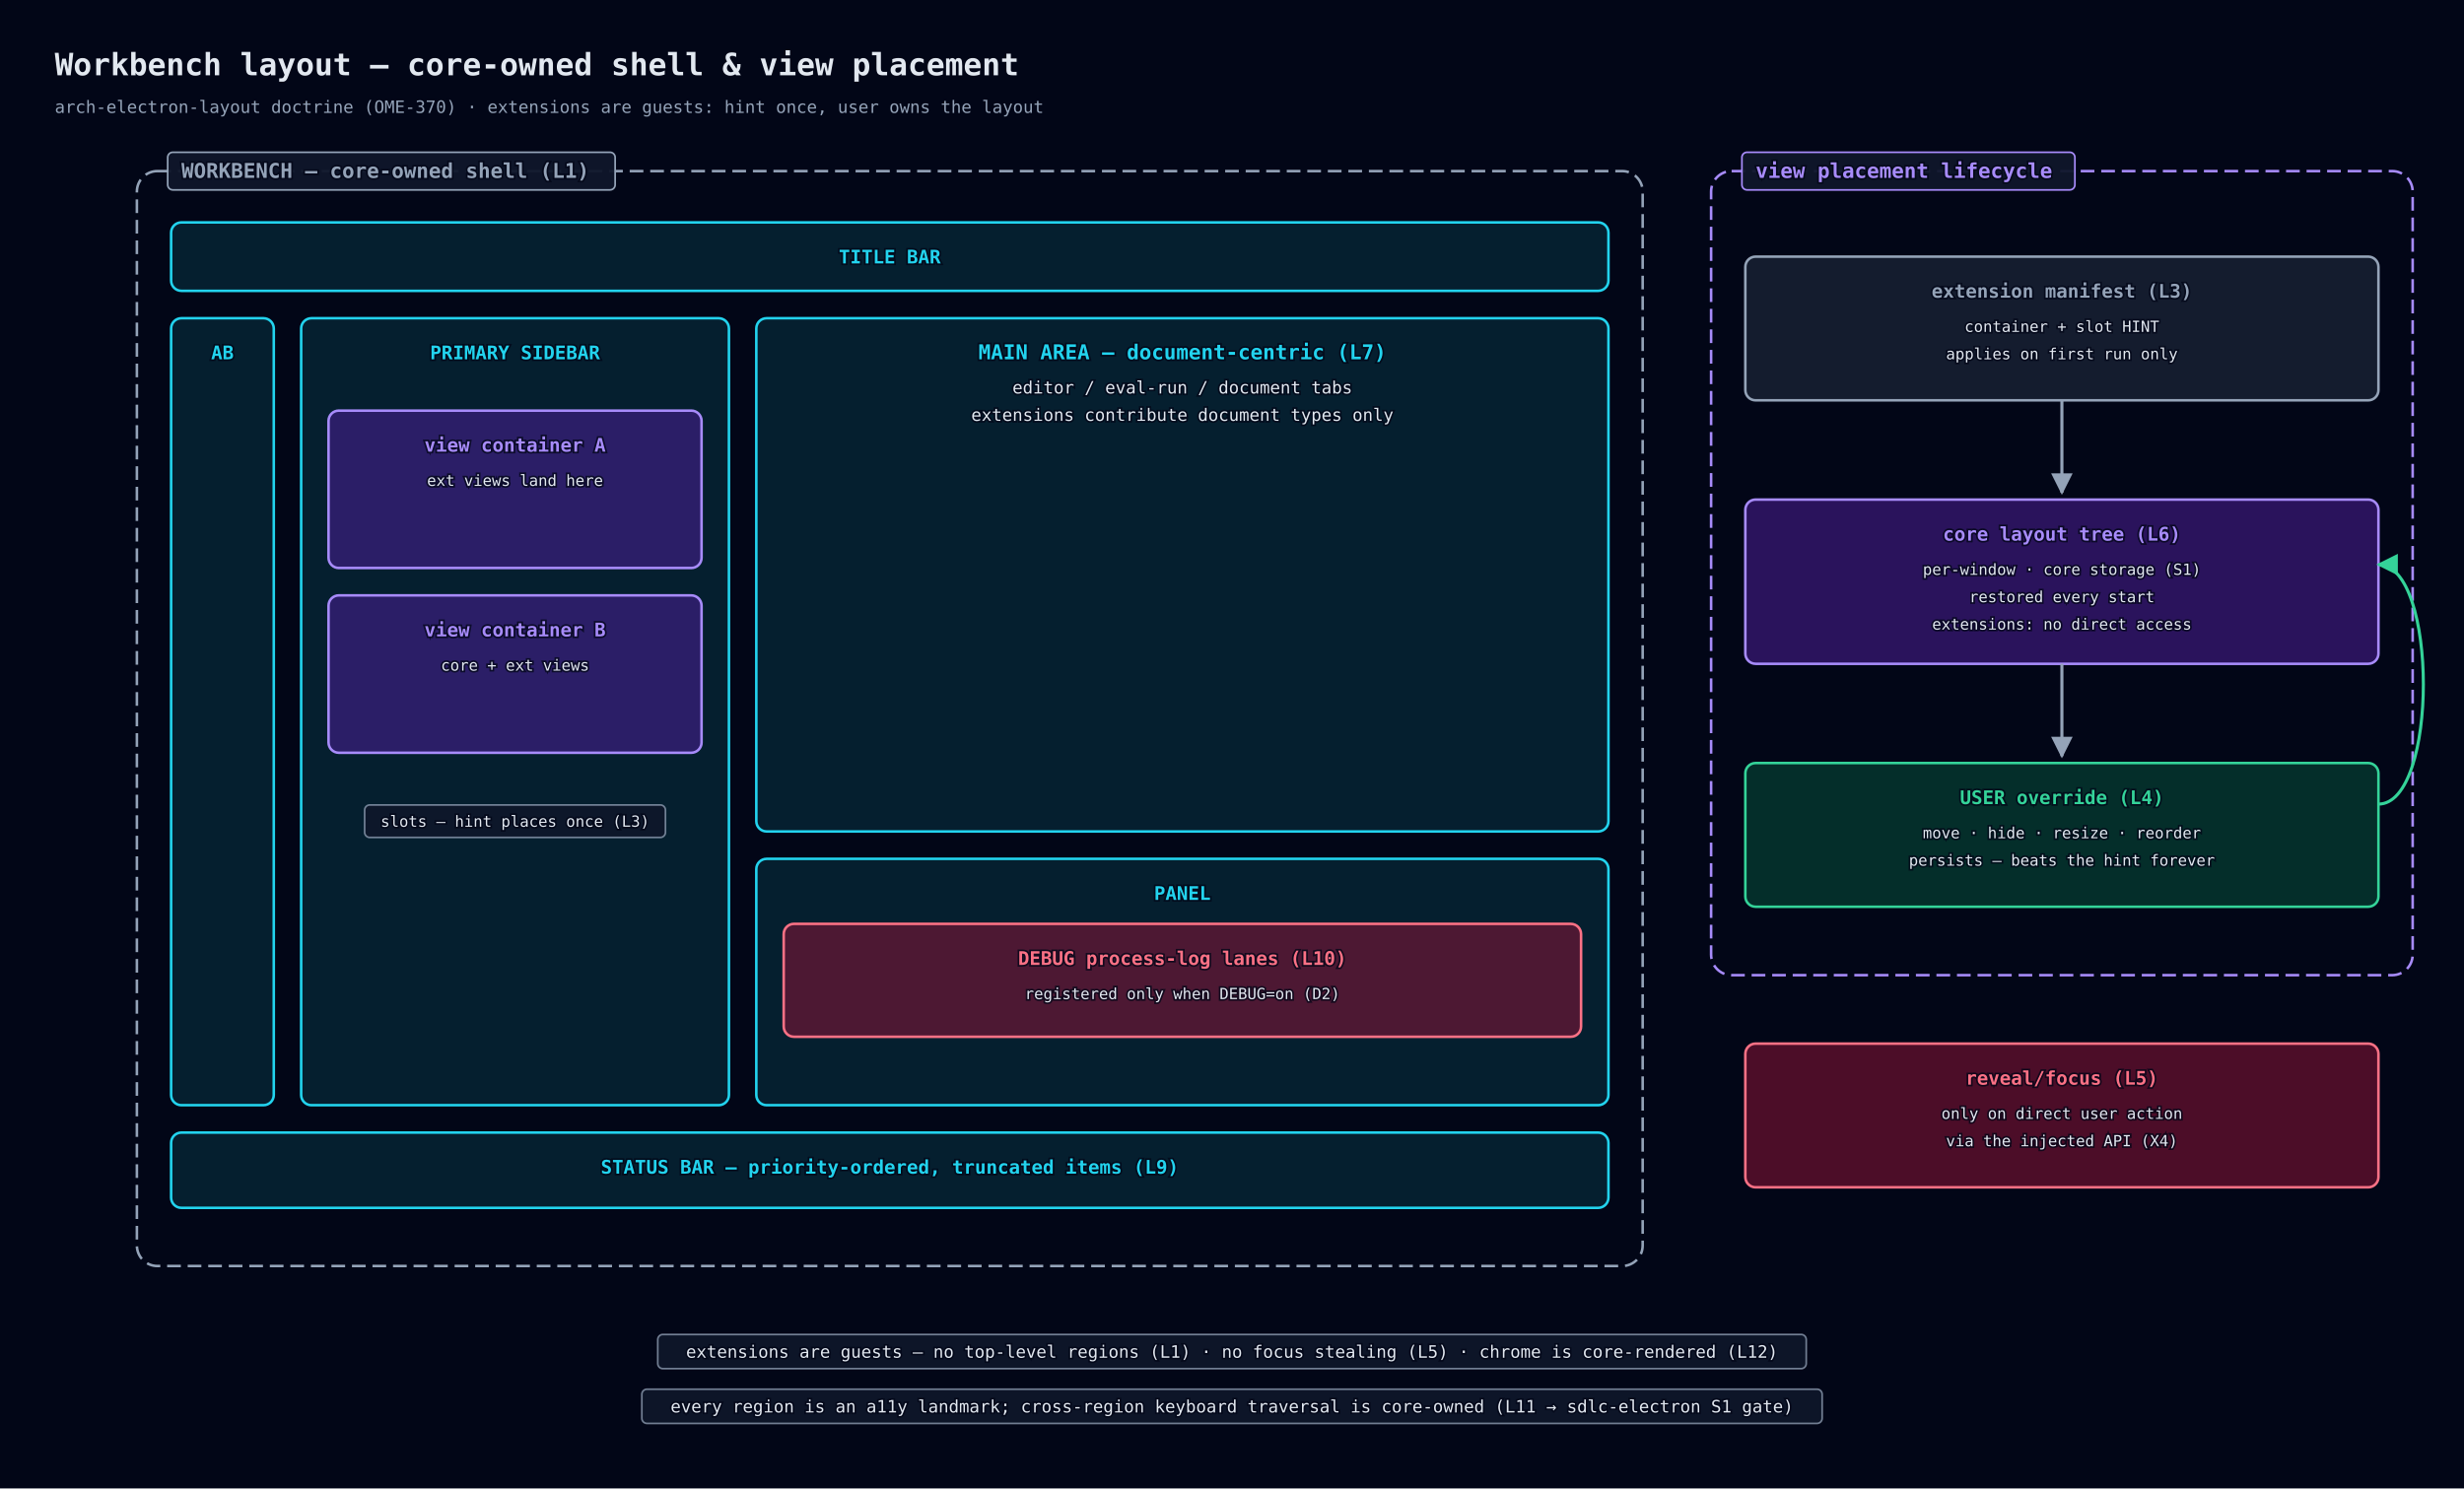
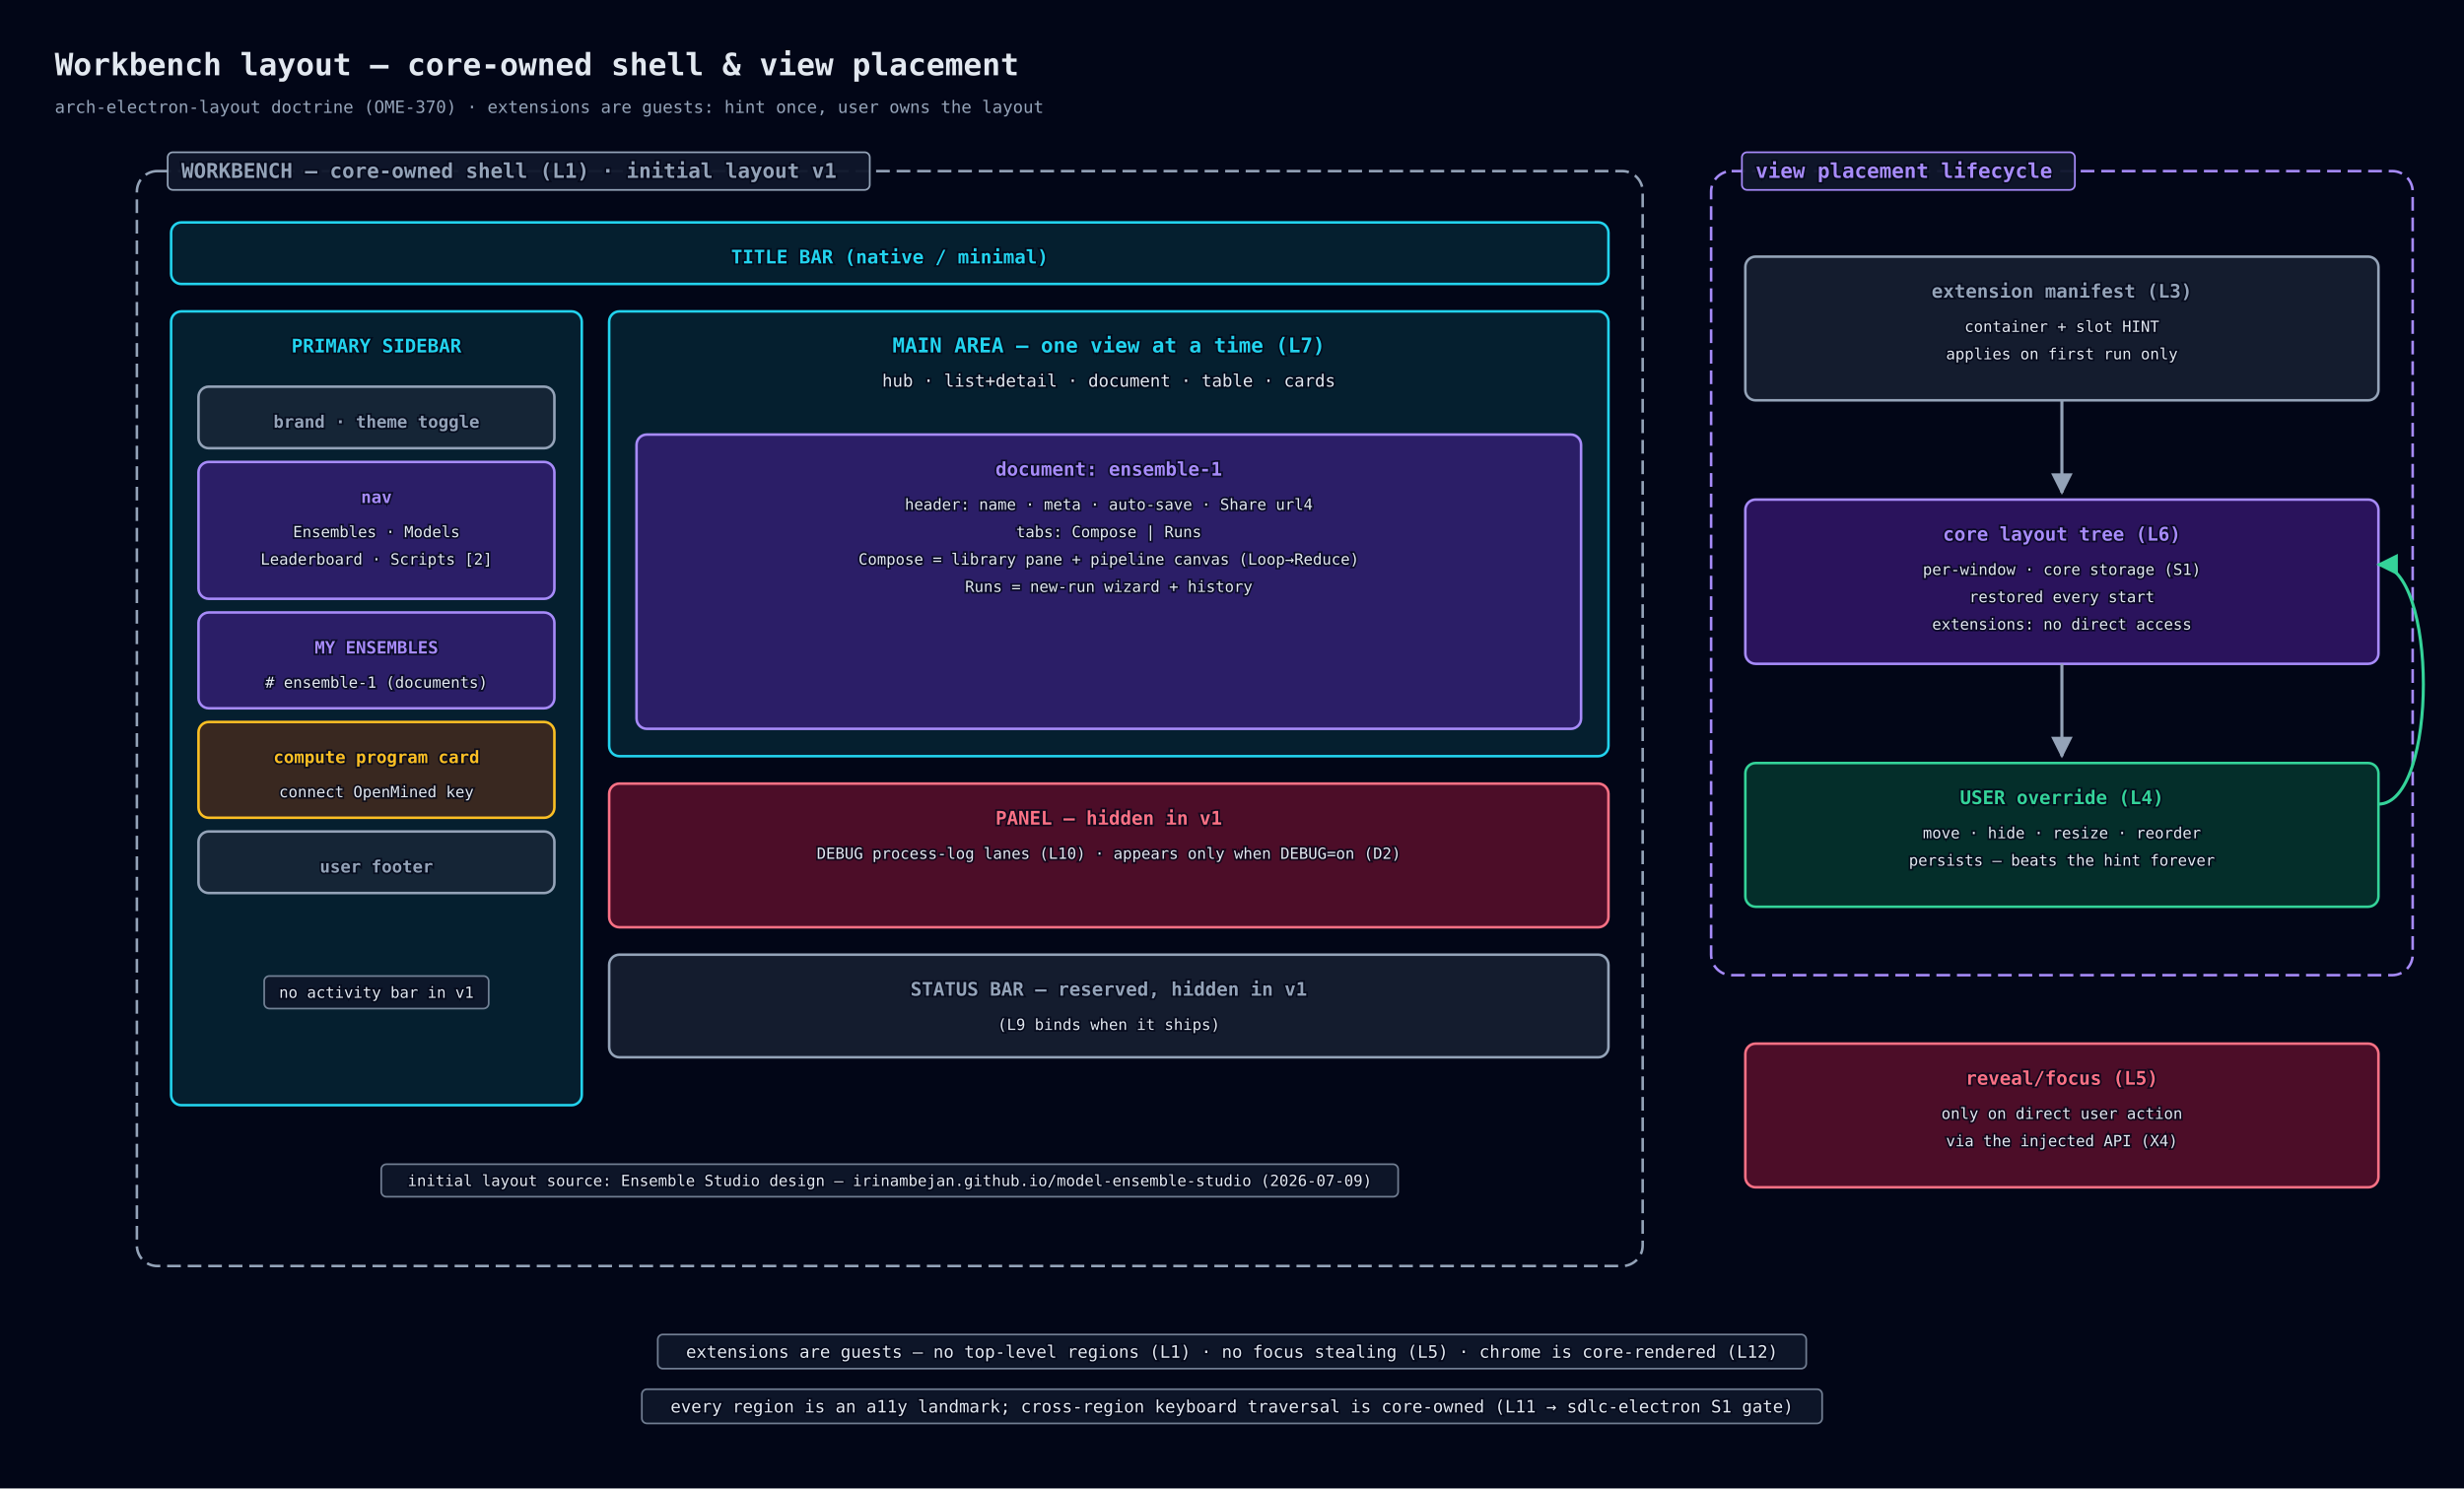
<svg xmlns="http://www.w3.org/2000/svg" viewBox="0 0 1440 870" width="1440" height="870" font-family="JetBrains Mono, Menlo, monospace">
  <defs>
    <marker id="arr-cyan" viewBox="0 0 10 10" refX="9" refY="5" markerWidth="7" markerHeight="7" orient="auto-start-reverse">
      <path d="M 0 0 L 10 5 L 0 10 z" fill="#22d3ee" />
    </marker>
    <marker id="arr-emerald" viewBox="0 0 10 10" refX="9" refY="5" markerWidth="7" markerHeight="7" orient="auto-start-reverse">
      <path d="M 0 0 L 10 5 L 0 10 z" fill="#34d399" />
    </marker>
    <marker id="arr-violet" viewBox="0 0 10 10" refX="9" refY="5" markerWidth="7" markerHeight="7" orient="auto-start-reverse">
      <path d="M 0 0 L 10 5 L 0 10 z" fill="#a78bfa" />
    </marker>
    <marker id="arr-amber" viewBox="0 0 10 10" refX="9" refY="5" markerWidth="7" markerHeight="7" orient="auto-start-reverse">
      <path d="M 0 0 L 10 5 L 0 10 z" fill="#fbbf24" />
    </marker>
    <marker id="arr-rose" viewBox="0 0 10 10" refX="9" refY="5" markerWidth="7" markerHeight="7" orient="auto-start-reverse">
      <path d="M 0 0 L 10 5 L 0 10 z" fill="#fb7185" />
    </marker>
    <marker id="arr-slate" viewBox="0 0 10 10" refX="9" refY="5" markerWidth="7" markerHeight="7" orient="auto-start-reverse">
      <path d="M 0 0 L 10 5 L 0 10 z" fill="#94a3b8" />
    </marker>
  </defs>
  <rect width="1440" height="870" fill="#020617" />
  <text x="32" y="44" font-size="18" fill="#e2e8f0" text-anchor="start" font-weight="bold" paint-order="stroke fill" stroke="rgba(2,6,23,0.75)" stroke-width="2">Workbench layout — core-owned shell &amp; view placement</text>
  <text x="32" y="66" font-size="10" fill="#94a3b8" text-anchor="start" font-weight="normal" paint-order="stroke fill" stroke="rgba(2,6,23,0.75)" stroke-width="2">arch-electron-layout doctrine (OME-370) · extensions are guests: hint once, user owns the layout</text>
  <rect x="80" y="100" width="880" height="640" rx="12" fill="none" stroke="#94a3b8" stroke-width="1.5" stroke-dasharray="8,4" />
-   <rect x="98" y="89" width="261.5" height="22" rx="3" fill="rgba(15,23,42,0.95)" stroke="#94a3b8" stroke-width="1" />
-   <text x="106" y="104" font-size="12" fill="#94a3b8" text-anchor="start" font-weight="bold" paint-order="stroke fill" stroke="rgba(2,6,23,0.75)" stroke-width="2">WORKBENCH — core-owned shell (L1)</text>
-   <rect x="100" y="130" width="840" height="40" rx="6" fill="rgba(8, 51, 68, 0.55)" stroke="#22d3ee" stroke-width="1.5" />
-   <text x="520.0" y="154" font-size="11" fill="#22d3ee" text-anchor="middle" font-weight="bold" paint-order="stroke fill" stroke="rgba(2,6,23,0.75)" stroke-width="2">TITLE BAR</text>
-   <rect x="100" y="186" width="60" height="460" rx="6" fill="rgba(8, 51, 68, 0.55)" stroke="#22d3ee" stroke-width="1.5" />
-   <text x="130.0" y="210" font-size="11" fill="#22d3ee" text-anchor="middle" font-weight="bold" paint-order="stroke fill" stroke="rgba(2,6,23,0.75)" stroke-width="2">AB</text>
-   <rect x="176" y="186" width="250" height="460" rx="6" fill="rgba(8, 51, 68, 0.55)" stroke="#22d3ee" stroke-width="1.5" />
-   <text x="301.0" y="210" font-size="11" fill="#22d3ee" text-anchor="middle" font-weight="bold" paint-order="stroke fill" stroke="rgba(2,6,23,0.75)" stroke-width="2">PRIMARY SIDEBAR</text>
-   <rect x="192" y="240" width="218" height="92" rx="6" fill="rgba(76, 29, 149, 0.55)" stroke="#a78bfa" stroke-width="1.5" />
-   <text x="301.0" y="264" font-size="11" fill="#a78bfa" text-anchor="middle" font-weight="bold" paint-order="stroke fill" stroke="rgba(2,6,23,0.75)" stroke-width="2">view container A</text>
-   <text x="301.0" y="284" font-size="9" fill="#e2e8f0" text-anchor="middle" font-weight="normal" paint-order="stroke fill" stroke="rgba(2,6,23,0.75)" stroke-width="2">ext views land here</text>
-   <rect x="192" y="348" width="218" height="92" rx="6" fill="rgba(76, 29, 149, 0.55)" stroke="#a78bfa" stroke-width="1.5" />
-   <text x="301.0" y="372" font-size="11" fill="#a78bfa" text-anchor="middle" font-weight="bold" paint-order="stroke fill" stroke="rgba(2,6,23,0.75)" stroke-width="2">view container B</text>
-   <text x="301.0" y="392" font-size="9" fill="#e2e8f0" text-anchor="middle" font-weight="normal" paint-order="stroke fill" stroke="rgba(2,6,23,0.75)" stroke-width="2">core + ext views</text>
-   <rect x="213.1" y="470.5" width="175.8" height="19.0" rx="3" fill="rgba(15,23,42,0.92)" stroke="rgba(148,163,184,0.75)" stroke-width="1" />
-   <text x="301" y="483.24" font-size="9" fill="#e2e8f0" text-anchor="middle" font-weight="normal" paint-order="stroke fill" stroke="rgba(2,6,23,0.75)" stroke-width="2">slots — hint places once (L3)</text>
-   <rect x="442" y="186" width="498" height="300" rx="6" fill="rgba(8, 51, 68, 0.55)" stroke="#22d3ee" stroke-width="1.5" />
-   <text x="691.0" y="210" font-size="12" fill="#22d3ee" text-anchor="middle" font-weight="bold" paint-order="stroke fill" stroke="rgba(2,6,23,0.75)" stroke-width="2">MAIN AREA — document-centric (L7)</text>
-   <text x="691.0" y="230" font-size="10" fill="#e2e8f0" text-anchor="middle" font-weight="normal" paint-order="stroke fill" stroke="rgba(2,6,23,0.75)" stroke-width="2">editor / eval-run / document tabs</text>
-   <text x="691.0" y="246" font-size="10" fill="#e2e8f0" text-anchor="middle" font-weight="normal" paint-order="stroke fill" stroke="rgba(2,6,23,0.75)" stroke-width="2">extensions contribute document types only</text>
-   <rect x="442" y="502" width="498" height="144" rx="6" fill="rgba(8, 51, 68, 0.55)" stroke="#22d3ee" stroke-width="1.5" />
-   <text x="691.0" y="526" font-size="11" fill="#22d3ee" text-anchor="middle" font-weight="bold" paint-order="stroke fill" stroke="rgba(2,6,23,0.75)" stroke-width="2">PANEL</text>
-   <rect x="458" y="540" width="466" height="66" rx="6" fill="rgba(136, 19, 55, 0.55)" stroke="#fb7185" stroke-width="1.5" />
-   <text x="691.0" y="564" font-size="11" fill="#fb7185" text-anchor="middle" font-weight="bold" paint-order="stroke fill" stroke="rgba(2,6,23,0.75)" stroke-width="2">DEBUG process-log lanes (L10)</text>
-   <text x="691.0" y="584" font-size="9" fill="#e2e8f0" text-anchor="middle" font-weight="normal" paint-order="stroke fill" stroke="rgba(2,6,23,0.75)" stroke-width="2">registered only when DEBUG=on (D2)</text>
-   <rect x="100" y="662" width="840" height="44" rx="6" fill="rgba(8, 51, 68, 0.55)" stroke="#22d3ee" stroke-width="1.5" />
-   <text x="520.0" y="686" font-size="11" fill="#22d3ee" text-anchor="middle" font-weight="bold" paint-order="stroke fill" stroke="rgba(2,6,23,0.75)" stroke-width="2">STATUS BAR — priority-ordered, truncated items (L9)</text>
+   <rect x="98" y="89" width="410.3" height="22" rx="3" fill="rgba(15,23,42,0.95)" stroke="#94a3b8" stroke-width="1" />
+   <text x="106" y="104" font-size="12" fill="#94a3b8" text-anchor="start" font-weight="bold" paint-order="stroke fill" stroke="rgba(2,6,23,0.75)" stroke-width="2">WORKBENCH — core-owned shell (L1) · initial layout v1</text>
+   <rect x="100" y="130" width="840" height="36" rx="6" fill="rgba(8, 51, 68, 0.55)" stroke="#22d3ee" stroke-width="1.5" />
+   <text x="520.0" y="154" font-size="11" fill="#22d3ee" text-anchor="middle" font-weight="bold" paint-order="stroke fill" stroke="rgba(2,6,23,0.75)" stroke-width="2">TITLE BAR (native / minimal)</text>
+   <rect x="100" y="182" width="240" height="464" rx="6" fill="rgba(8, 51, 68, 0.55)" stroke="#22d3ee" stroke-width="1.5" />
+   <text x="220.0" y="206" font-size="11" fill="#22d3ee" text-anchor="middle" font-weight="bold" paint-order="stroke fill" stroke="rgba(2,6,23,0.75)" stroke-width="2">PRIMARY SIDEBAR</text>
+   <rect x="116" y="226" width="208" height="36" rx="6" fill="rgba(30, 41, 59, 0.65)" stroke="#94a3b8" stroke-width="1.5" />
+   <text x="220.0" y="250" font-size="10" fill="#94a3b8" text-anchor="middle" font-weight="bold" paint-order="stroke fill" stroke="rgba(2,6,23,0.75)" stroke-width="2">brand · theme toggle</text>
+   <rect x="116" y="270" width="208" height="80" rx="6" fill="rgba(76, 29, 149, 0.55)" stroke="#a78bfa" stroke-width="1.5" />
+   <text x="220.0" y="294" font-size="10" fill="#a78bfa" text-anchor="middle" font-weight="bold" paint-order="stroke fill" stroke="rgba(2,6,23,0.75)" stroke-width="2">nav</text>
+   <text x="220.0" y="314" font-size="9" fill="#e2e8f0" text-anchor="middle" font-weight="normal" paint-order="stroke fill" stroke="rgba(2,6,23,0.75)" stroke-width="2">Ensembles · Models</text>
+   <text x="220.0" y="330" font-size="9" fill="#e2e8f0" text-anchor="middle" font-weight="normal" paint-order="stroke fill" stroke="rgba(2,6,23,0.75)" stroke-width="2">Leaderboard · Scripts [2]</text>
+   <rect x="116" y="358" width="208" height="56" rx="6" fill="rgba(76, 29, 149, 0.55)" stroke="#a78bfa" stroke-width="1.5" />
+   <text x="220.0" y="382" font-size="10" fill="#a78bfa" text-anchor="middle" font-weight="bold" paint-order="stroke fill" stroke="rgba(2,6,23,0.75)" stroke-width="2">MY ENSEMBLES</text>
+   <text x="220.0" y="402" font-size="9" fill="#e2e8f0" text-anchor="middle" font-weight="normal" paint-order="stroke fill" stroke="rgba(2,6,23,0.75)" stroke-width="2"># ensemble-1 (documents)</text>
+   <rect x="116" y="422" width="208" height="56" rx="6" fill="rgba(120, 53, 15, 0.45)" stroke="#fbbf24" stroke-width="1.5" />
+   <text x="220.0" y="446" font-size="10" fill="#fbbf24" text-anchor="middle" font-weight="bold" paint-order="stroke fill" stroke="rgba(2,6,23,0.75)" stroke-width="2">compute program card</text>
+   <text x="220.0" y="466" font-size="9" fill="#e2e8f0" text-anchor="middle" font-weight="normal" paint-order="stroke fill" stroke="rgba(2,6,23,0.75)" stroke-width="2">connect OpenMined key</text>
+   <rect x="116" y="486" width="208" height="36" rx="6" fill="rgba(30, 41, 59, 0.65)" stroke="#94a3b8" stroke-width="1.5" />
+   <text x="220.0" y="510" font-size="10" fill="#94a3b8" text-anchor="middle" font-weight="bold" paint-order="stroke fill" stroke="rgba(2,6,23,0.75)" stroke-width="2">user footer</text>
+   <rect x="154.4" y="570.5" width="131.2" height="19.0" rx="3" fill="rgba(15,23,42,0.92)" stroke="rgba(148,163,184,0.75)" stroke-width="1" />
+   <text x="220" y="583.24" font-size="9" fill="#e2e8f0" text-anchor="middle" font-weight="normal" paint-order="stroke fill" stroke="rgba(2,6,23,0.75)" stroke-width="2">no activity bar in v1</text>
+   <rect x="356" y="182" width="584" height="260" rx="6" fill="rgba(8, 51, 68, 0.55)" stroke="#22d3ee" stroke-width="1.5" />
+   <text x="648.0" y="206" font-size="12" fill="#22d3ee" text-anchor="middle" font-weight="bold" paint-order="stroke fill" stroke="rgba(2,6,23,0.75)" stroke-width="2">MAIN AREA — one view at a time (L7)</text>
+   <text x="648.0" y="226" font-size="10" fill="#e2e8f0" text-anchor="middle" font-weight="normal" paint-order="stroke fill" stroke="rgba(2,6,23,0.75)" stroke-width="2">hub · list+detail · document · table · cards</text>
+   <rect x="372" y="254" width="552" height="172" rx="6" fill="rgba(76, 29, 149, 0.55)" stroke="#a78bfa" stroke-width="1.5" />
+   <text x="648.0" y="278" font-size="11" fill="#a78bfa" text-anchor="middle" font-weight="bold" paint-order="stroke fill" stroke="rgba(2,6,23,0.75)" stroke-width="2">document: ensemble-1</text>
+   <text x="648.0" y="298" font-size="9" fill="#e2e8f0" text-anchor="middle" font-weight="normal" paint-order="stroke fill" stroke="rgba(2,6,23,0.75)" stroke-width="2">header: name · meta · auto-save · Share url4</text>
+   <text x="648.0" y="314" font-size="9" fill="#e2e8f0" text-anchor="middle" font-weight="normal" paint-order="stroke fill" stroke="rgba(2,6,23,0.75)" stroke-width="2">tabs: Compose | Runs</text>
+   <text x="648.0" y="330" font-size="9" fill="#e2e8f0" text-anchor="middle" font-weight="normal" paint-order="stroke fill" stroke="rgba(2,6,23,0.75)" stroke-width="2">Compose = library pane + pipeline canvas (Loop→Reduce)</text>
+   <text x="648.0" y="346" font-size="9" fill="#e2e8f0" text-anchor="middle" font-weight="normal" paint-order="stroke fill" stroke="rgba(2,6,23,0.75)" stroke-width="2">Runs = new-run wizard + history</text>
+   <rect x="356" y="458" width="584" height="84" rx="6" fill="rgba(136, 19, 55, 0.55)" stroke="#fb7185" stroke-width="1.5" />
+   <text x="648.0" y="482" font-size="11" fill="#fb7185" text-anchor="middle" font-weight="bold" paint-order="stroke fill" stroke="rgba(2,6,23,0.75)" stroke-width="2">PANEL — hidden in v1</text>
+   <text x="648.0" y="502" font-size="9" fill="#e2e8f0" text-anchor="middle" font-weight="normal" paint-order="stroke fill" stroke="rgba(2,6,23,0.75)" stroke-width="2">DEBUG process-log lanes (L10) · appears only when DEBUG=on (D2)</text>
+   <rect x="356" y="558" width="584" height="60" rx="6" fill="rgba(30, 41, 59, 0.65)" stroke="#94a3b8" stroke-width="1.5" />
+   <text x="648.0" y="582" font-size="11" fill="#94a3b8" text-anchor="middle" font-weight="bold" paint-order="stroke fill" stroke="rgba(2,6,23,0.75)" stroke-width="2">STATUS BAR — reserved, hidden in v1</text>
+   <text x="648.0" y="602" font-size="9" fill="#e2e8f0" text-anchor="middle" font-weight="normal" paint-order="stroke fill" stroke="rgba(2,6,23,0.75)" stroke-width="2">(L9 binds when it ships)</text>
+   <rect x="222.8" y="680.5" width="594.3" height="19.0" rx="3" fill="rgba(15,23,42,0.92)" stroke="rgba(148,163,184,0.75)" stroke-width="1" />
+   <text x="520" y="693.24" font-size="9" fill="#e2e8f0" text-anchor="middle" font-weight="normal" paint-order="stroke fill" stroke="rgba(2,6,23,0.75)" stroke-width="2">initial layout source: Ensemble Studio design — irinambejan.github.io/model-ensemble-studio (2026-07-09)</text>
  <rect x="1000" y="100" width="410" height="470" rx="12" fill="none" stroke="#a78bfa" stroke-width="1.5" stroke-dasharray="8,4" />
  <rect x="1018" y="89" width="194.6" height="22" rx="3" fill="rgba(15,23,42,0.95)" stroke="#a78bfa" stroke-width="1" />
  <text x="1026" y="104" font-size="12" fill="#a78bfa" text-anchor="start" font-weight="bold" paint-order="stroke fill" stroke="rgba(2,6,23,0.75)" stroke-width="2">view placement lifecycle</text>
  <rect x="1020" y="150" width="370" height="84" rx="6" fill="rgba(30, 41, 59, 0.65)" stroke="#94a3b8" stroke-width="1.5" />
  <text x="1205.0" y="174" font-size="11" fill="#94a3b8" text-anchor="middle" font-weight="bold" paint-order="stroke fill" stroke="rgba(2,6,23,0.75)" stroke-width="2">extension manifest (L3)</text>
  <text x="1205.0" y="194" font-size="9" fill="#e2e8f0" text-anchor="middle" font-weight="normal" paint-order="stroke fill" stroke="rgba(2,6,23,0.75)" stroke-width="2">container + slot HINT</text>
  <text x="1205.0" y="210" font-size="9" fill="#e2e8f0" text-anchor="middle" font-weight="normal" paint-order="stroke fill" stroke="rgba(2,6,23,0.75)" stroke-width="2">applies on first run only</text>
  <line x1="1205" y1="234" x2="1205" y2="288" stroke="#94a3b8" stroke-width="1.8" marker-end="url(#arr-slate)" />
  <rect x="1020" y="292" width="370" height="96" rx="6" fill="rgba(76, 29, 149, 0.55)" stroke="#a78bfa" stroke-width="1.5" />
  <text x="1205.0" y="316" font-size="11" fill="#a78bfa" text-anchor="middle" font-weight="bold" paint-order="stroke fill" stroke="rgba(2,6,23,0.75)" stroke-width="2">core layout tree (L6)</text>
  <text x="1205.0" y="336" font-size="9" fill="#e2e8f0" text-anchor="middle" font-weight="normal" paint-order="stroke fill" stroke="rgba(2,6,23,0.75)" stroke-width="2">per-window · core storage (S1)</text>
  <text x="1205.0" y="352" font-size="9" fill="#e2e8f0" text-anchor="middle" font-weight="normal" paint-order="stroke fill" stroke="rgba(2,6,23,0.75)" stroke-width="2">restored every start</text>
  <text x="1205.0" y="368" font-size="9" fill="#e2e8f0" text-anchor="middle" font-weight="normal" paint-order="stroke fill" stroke="rgba(2,6,23,0.75)" stroke-width="2">extensions: no direct access</text>
  <line x1="1205" y1="388" x2="1205" y2="442" stroke="#94a3b8" stroke-width="1.8" marker-end="url(#arr-slate)" />
  <rect x="1020" y="446" width="370" height="84" rx="6" fill="rgba(6, 78, 59, 0.55)" stroke="#34d399" stroke-width="1.5" />
  <text x="1205.0" y="470" font-size="11" fill="#34d399" text-anchor="middle" font-weight="bold" paint-order="stroke fill" stroke="rgba(2,6,23,0.75)" stroke-width="2">USER override (L4)</text>
  <text x="1205.0" y="490" font-size="9" fill="#e2e8f0" text-anchor="middle" font-weight="normal" paint-order="stroke fill" stroke="rgba(2,6,23,0.75)" stroke-width="2">move · hide · resize · reorder</text>
  <text x="1205.0" y="506" font-size="9" fill="#e2e8f0" text-anchor="middle" font-weight="normal" paint-order="stroke fill" stroke="rgba(2,6,23,0.75)" stroke-width="2">persists — beats the hint forever</text>
  <path d="M 1390 470 C 1425 470 1425 330 1390 330" fill="none" stroke="#34d399" stroke-width="1.8" marker-end="url(#arr-emerald)" />
  <rect x="1020" y="610" width="370" height="84" rx="6" fill="rgba(136, 19, 55, 0.55)" stroke="#fb7185" stroke-width="1.5" />
  <text x="1205.0" y="634" font-size="11" fill="#fb7185" text-anchor="middle" font-weight="bold" paint-order="stroke fill" stroke="rgba(2,6,23,0.75)" stroke-width="2">reveal/focus (L5)</text>
  <text x="1205.0" y="654" font-size="9" fill="#e2e8f0" text-anchor="middle" font-weight="normal" paint-order="stroke fill" stroke="rgba(2,6,23,0.75)" stroke-width="2">only on direct user action</text>
  <text x="1205.0" y="670" font-size="9" fill="#e2e8f0" text-anchor="middle" font-weight="normal" paint-order="stroke fill" stroke="rgba(2,6,23,0.75)" stroke-width="2">via the injected API (X4)</text>
  <rect x="384.4" y="780.0" width="671.2" height="20.0" rx="3" fill="rgba(15,23,42,0.92)" stroke="rgba(148,163,184,0.75)" stroke-width="1" />
  <text x="720" y="793.6" font-size="10" fill="#e2e8f0" text-anchor="middle" font-weight="normal" paint-order="stroke fill" stroke="rgba(2,6,23,0.75)" stroke-width="2">extensions are guests — no top-level regions (L1) · no focus stealing (L5) · chrome is core-rendered (L12)</text>
  <rect x="375.1" y="812.0" width="689.8" height="20.0" rx="3" fill="rgba(15,23,42,0.92)" stroke="rgba(148,163,184,0.75)" stroke-width="1" />
  <text x="720" y="825.6" font-size="10" fill="#e2e8f0" text-anchor="middle" font-weight="normal" paint-order="stroke fill" stroke="rgba(2,6,23,0.75)" stroke-width="2">every region is an a11y landmark; cross-region keyboard traversal is core-owned (L11 → sdlc-electron S1 gate)</text>
</svg>
